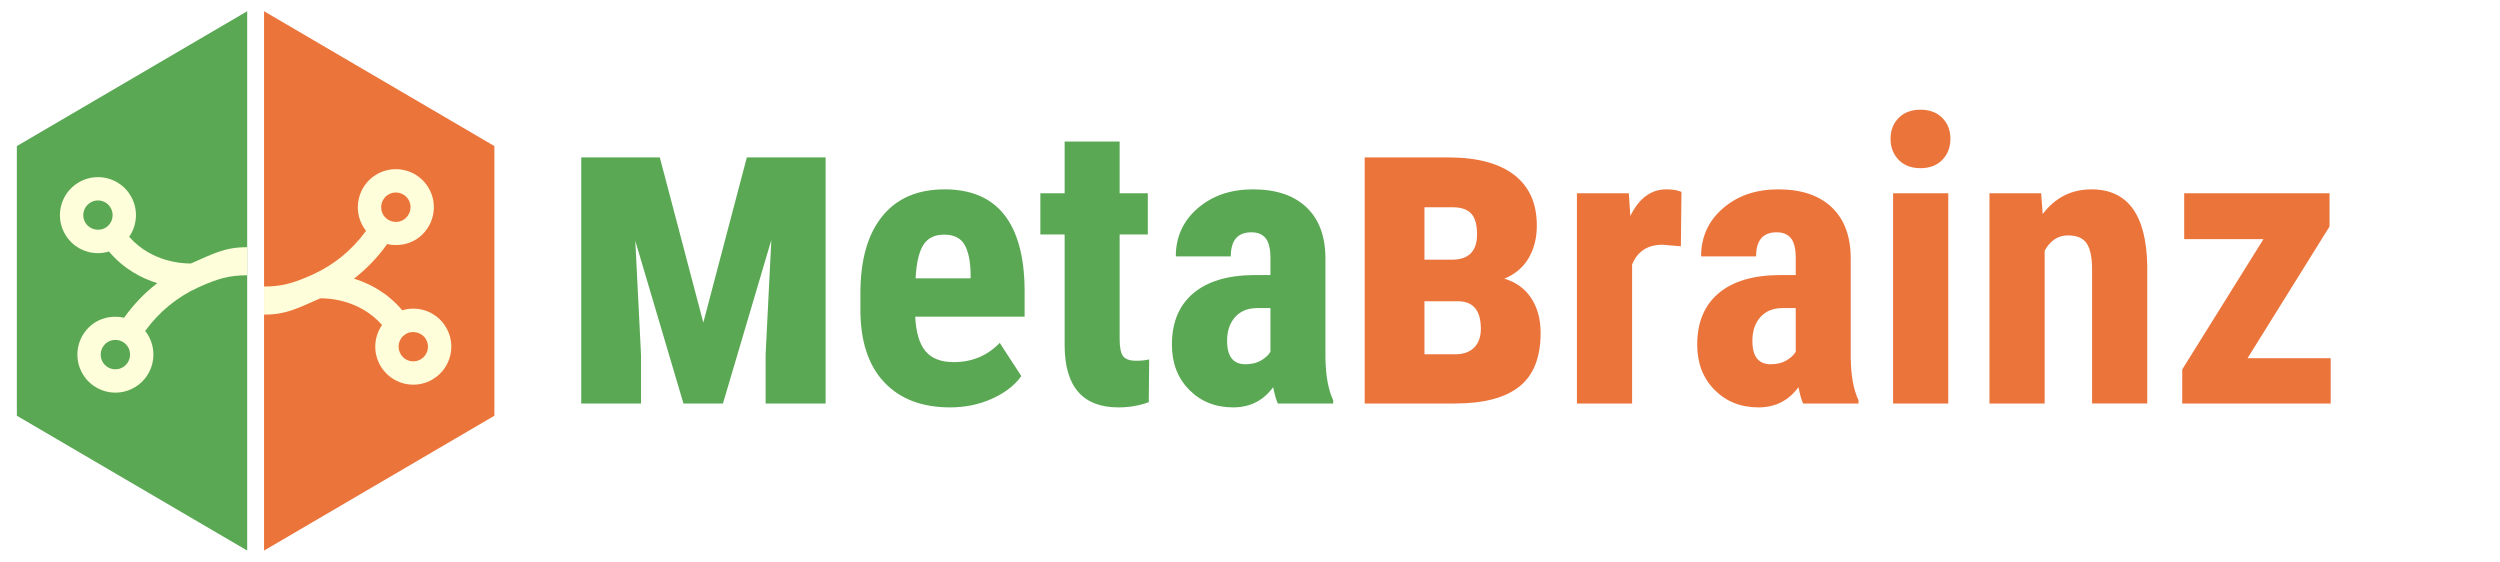
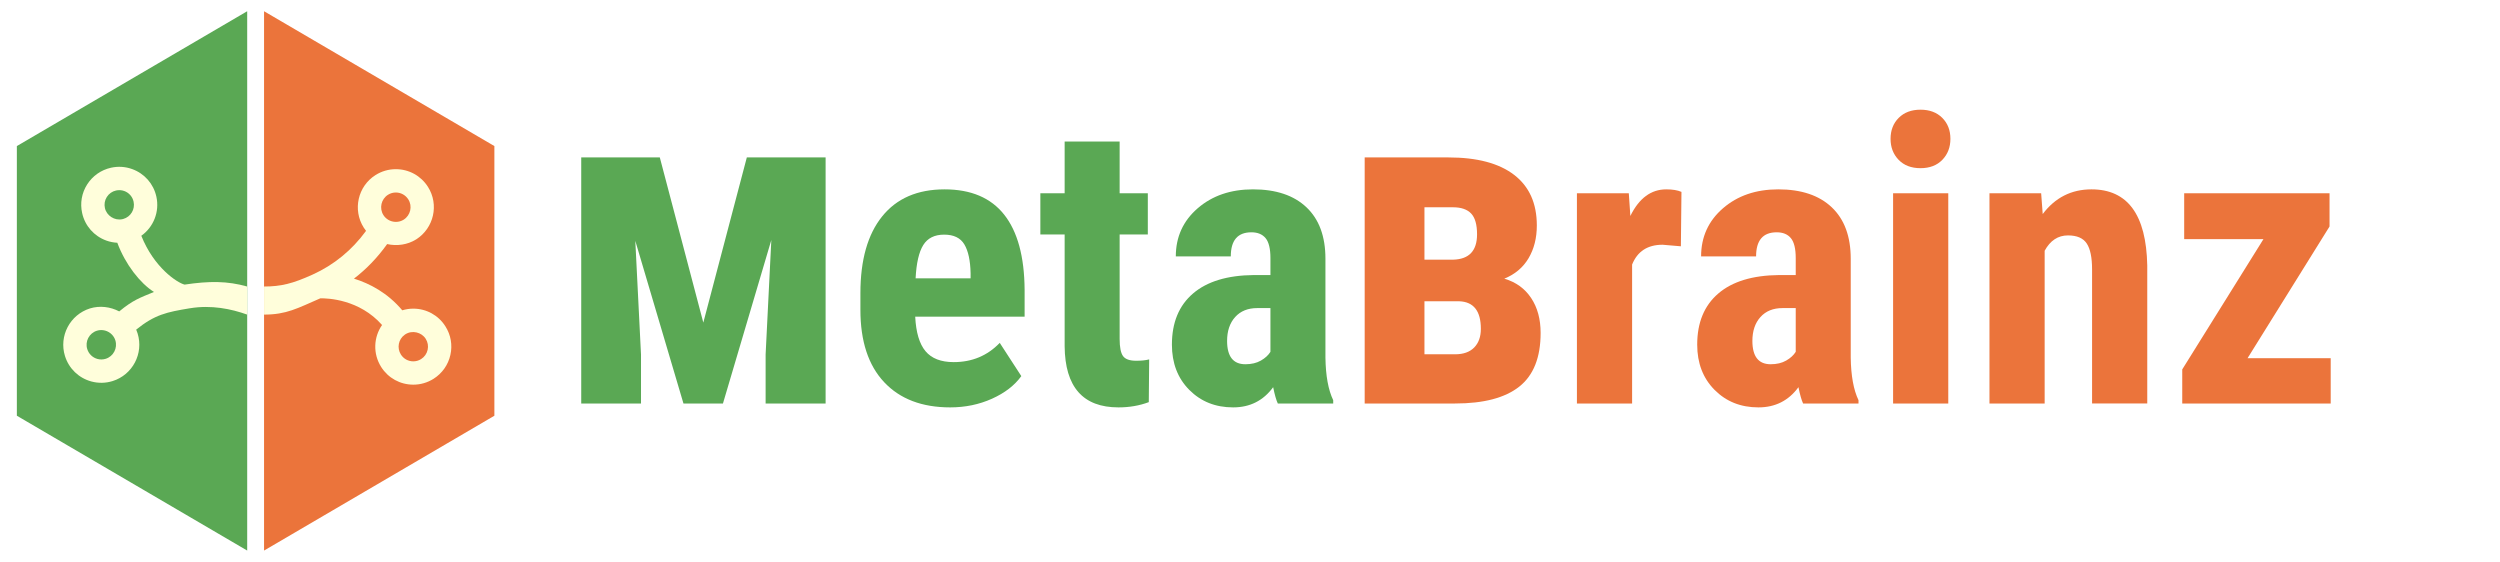
<svg xmlns="http://www.w3.org/2000/svg" version="1.1" id="Layer_1" x="0px" y="0px" width="445px" height="100px" viewBox="0 0 445 100" enable-background="new 0 0 445 100" xml:space="preserve">
  <g>
</g>
  <g>
    <g>
      <path fill="#5AA854" d="M117.445,28.022l7.745,29.401l7.745-29.401h14.023v43.801h-10.678v-8.723l1.016-20.378l-8.61,29.101h-7.03    l-8.572-28.95l1.015,20.228v8.723h-10.64V28.022H117.445z" />
      <path fill="#5AA854" d="M169.134,72.515c-5.027,0-8.947-1.498-11.761-4.496c-2.813-2.997-4.22-7.287-4.22-12.867v-2.975    c0-5.903,1.291-10.458,3.874-13.663c2.582-3.205,6.283-4.808,11.103-4.808c4.704,0,8.244,1.502,10.619,4.507    s3.586,7.454,3.632,13.349v4.8h-19.474c0.139,2.804,0.749,4.854,1.833,6.149c1.084,1.297,2.756,1.945,5.016,1.945    c3.274,0,6.007-1.142,8.198-3.425l3.839,5.915c-1.199,1.66-2.94,3.004-5.223,4.029C174.287,72.002,171.809,72.515,169.134,72.515z     M162.977,49.548h9.789v-0.907c-0.047-2.258-0.415-3.968-1.107-5.131c-0.691-1.163-1.891-1.745-3.597-1.745    c-1.707,0-2.946,0.617-3.719,1.851S163.115,46.826,162.977,49.548z" />
      <path fill="#5AA854" d="M199.296,25.196v9.201h5.016v7.333h-5.016v18.604c0,1.478,0.202,2.494,0.605,3.049    c0.403,0.554,1.182,0.831,2.335,0.831c0.945,0,1.718-0.081,2.317-0.242l-0.069,7.609c-1.66,0.623-3.459,0.934-5.396,0.934    c-6.318,0-9.513-3.624-9.581-10.873V41.73h-4.324v-7.333h4.324v-9.201H199.296z" />
      <path fill="#5AA854" d="M227.452,71.823c-0.276-0.576-0.554-1.545-0.83-2.905c-1.753,2.398-4.128,3.597-7.126,3.597    c-3.136,0-5.736-1.037-7.8-3.112c-2.063-2.076-3.096-4.762-3.096-8.06c0-3.92,1.251-6.952,3.753-9.097    c2.502-2.146,6.105-3.24,10.81-3.286h2.975v-3.01c0-1.683-0.289-2.871-0.865-3.563s-1.418-1.038-2.524-1.038    c-2.444,0-3.667,1.431-3.667,4.289h-9.788c0-3.459,1.297-6.313,3.891-8.561c2.595-2.248,5.875-3.372,9.841-3.372    c4.104,0,7.281,1.066,9.529,3.199c2.249,2.133,3.373,5.183,3.373,9.148V63.66c0.046,3.229,0.507,5.754,1.383,7.575v0.588H227.452z     M221.676,64.836c1.083,0,2.006-0.219,2.767-0.657c0.762-0.438,1.326-0.956,1.695-1.557V54.84h-2.353    c-1.66,0-2.969,0.53-3.926,1.591c-0.957,1.062-1.436,2.479-1.436,4.255C218.424,63.452,219.508,64.836,221.676,64.836z" />
      <path fill="#EB743B" d="M242.913,71.823V28.022h14.889c5.113,0,9.017,1.034,11.711,3.102c2.694,2.068,4.042,5.07,4.042,9.005    c0,2.231-0.488,4.173-1.466,5.827s-2.42,2.871-4.324,3.647c2.055,0.602,3.647,1.748,4.775,3.439    c1.128,1.692,1.691,3.767,1.691,6.223c0,4.361-1.266,7.545-3.797,9.55c-2.532,2.006-6.342,3.008-11.43,3.008H242.913z     M253.553,46.22h5.113c2.832-0.075,4.249-1.579,4.249-4.512c0-1.729-0.352-2.964-1.053-3.703c-0.702-0.739-1.78-1.109-3.233-1.109    h-5.076V46.22z M253.553,53.626v9.438h5.452c1.479,0,2.612-0.402,3.402-1.208c0.789-0.805,1.185-1.912,1.185-3.322    c0-3.171-1.278-4.806-3.835-4.907H253.553z" />
      <path fill="#EB743B" d="M299.197,43.841l-3.251-0.277c-2.676,0-4.485,1.176-5.431,3.528v24.731h-9.823V34.397h9.235l0.276,4.047    c1.545-3.159,3.678-4.738,6.399-4.738c1.106,0,2.006,0.149,2.698,0.449L299.197,43.841z" />
      <path fill="#EB743B" d="M320.954,71.823c-0.276-0.576-0.554-1.545-0.83-2.905c-1.753,2.398-4.128,3.597-7.126,3.597    c-3.136,0-5.736-1.037-7.8-3.112c-2.063-2.076-3.096-4.762-3.096-8.06c0-3.92,1.251-6.952,3.753-9.097    c2.502-2.146,6.105-3.24,10.81-3.286h2.975v-3.01c0-1.683-0.289-2.871-0.865-3.563s-1.418-1.038-2.524-1.038    c-2.444,0-3.667,1.431-3.667,4.289h-9.788c0-3.459,1.297-6.313,3.891-8.561c2.595-2.248,5.875-3.372,9.841-3.372    c4.104,0,7.281,1.066,9.529,3.199c2.249,2.133,3.373,5.183,3.373,9.148V63.66c0.046,3.229,0.507,5.754,1.383,7.575v0.588H320.954z     M315.178,64.836c1.083,0,2.006-0.219,2.767-0.657c0.762-0.438,1.326-0.956,1.695-1.557V54.84h-2.353    c-1.66,0-2.969,0.53-3.926,1.591c-0.957,1.062-1.436,2.479-1.436,4.255C311.926,63.452,313.01,64.836,315.178,64.836z" />
      <path fill="#EB743B" d="M336.52,24.713c0-1.522,0.484-2.768,1.453-3.736s2.26-1.452,3.874-1.452c1.613,0,2.905,0.483,3.874,1.452    s1.452,2.214,1.452,3.736c0,1.499-0.479,2.744-1.435,3.735c-0.958,0.991-2.255,1.487-3.892,1.487    c-1.638,0-2.935-0.496-3.892-1.487S336.52,26.212,336.52,24.713z M346.793,71.823h-9.823V34.397h9.823V71.823z" />
      <path fill="#EB743B" d="M363.326,34.397l0.276,3.701c2.214-2.929,5.107-4.393,8.683-4.393c6.434,0,9.742,4.508,9.927,13.524    v24.593h-9.823V47.956c0-2.121-0.317-3.66-0.951-4.617c-0.635-0.957-1.747-1.436-3.338-1.436c-1.776,0-3.16,0.911-4.151,2.732    v27.188h-9.823V34.397H363.326z" />
      <path fill="#EB743B" d="M400.061,63.764h14.804v8.06h-26.426v-6.07l14.458-23.192h-14.112v-8.163h25.873v5.915L400.061,63.764z" />
    </g>
    <g>
      <polygon fill="#EB743B" points="47,2 47,98 88,74 88,26   " />
      <polygon fill="#5AA854" points="44,2 3,26 3,74 44,98   " />
      <path fill="#FFFEDB" d="M79.281,58.087c-1.239-1.97-3.38-3.148-5.718-3.148c-0.666,0-1.324,0.103-1.956,0.295    c-2.632-3.125-5.819-4.775-8.603-5.636c2.235-1.714,4.208-3.771,5.909-6.153c1.74,0.394,3.63,0.127,5.162-0.832    c3.158-2.006,4.103-6.197,2.104-9.348c-1.249-1.975-3.39-3.152-5.724-3.152c-1.283,0-2.533,0.363-3.616,1.05    c-3.146,1.991-4.093,6.181-2.105,9.336c0.13,0.207,0.271,0.404,0.422,0.596c-2.514,3.442-5.708,6.056-9.519,7.785l-0.014,0.004    C52.093,50.487,50,51,47,51v5c4,0,5.931-1.125,10.016-2.898c1.366-0.023,6.962,0.185,10.991,4.747    c-1.507,2.164-1.655,5.108-0.16,7.471c1.241,1.97,3.382,3.15,5.721,3.15c1.278,0,2.524-0.36,3.607-1.044    c1.538-0.975,2.599-2.482,2.995-4.252C80.566,61.413,80.248,59.606,79.281,58.087z M69.061,34.67    c0.423-0.266,0.901-0.405,1.396-0.405c0.903,0,1.731,0.456,2.219,1.224c0.771,1.214,0.403,2.836-0.818,3.61    c-0.41,0.261-0.896,0.398-1.387,0.398c-0.493,0-0.974-0.134-1.39-0.391c-0.343-0.213-0.625-0.489-0.832-0.817    C67.478,37.064,67.842,35.443,69.061,34.67z M76.119,62.27c-0.154,0.687-0.564,1.27-1.161,1.645    c-0.413,0.264-0.896,0.406-1.391,0.406c-0.906,0-1.731-0.457-2.21-1.218c-0.745-1.18-0.441-2.727,0.691-3.528l0.117-0.078    c1.208-0.766,2.866-0.367,3.608,0.808C76.151,60.896,76.271,61.591,76.119,62.27z" />
-       <path fill="#FFFEDB" d="M11.719,41.913c1.239,1.97,3.38,3.148,5.718,3.148c0.666,0,1.324-0.103,1.956-0.295    c2.632,3.125,5.819,4.775,8.603,5.636c-2.235,1.714-4.208,3.771-5.909,6.153c-1.74-0.394-3.63-0.127-5.162,0.832    c-3.158,2.006-4.103,6.197-2.104,9.348c1.249,1.975,3.39,3.152,5.724,3.152c1.283,0,2.533-0.363,3.616-1.05    c3.146-1.991,4.093-6.181,2.105-9.336c-0.13-0.207-0.271-0.404-0.422-0.596c2.514-3.442,5.708-6.056,9.519-7.785l0.014-0.004    C38.907,49.513,41,49,44,49v-5c-4,0-5.931,1.125-10.016,2.898c-1.366,0.023-6.962-0.185-10.991-4.747    c1.507-2.164,1.655-5.108,0.16-7.471c-1.241-1.97-3.382-3.15-5.721-3.15c-1.278,0-2.524,0.36-3.607,1.044    c-1.538,0.975-2.599,2.482-2.995,4.252C10.434,38.587,10.752,40.394,11.719,41.913z M21.939,65.33    c-0.423,0.266-0.901,0.405-1.396,0.405c-0.903,0-1.731-0.456-2.219-1.224c-0.771-1.214-0.403-2.836,0.818-3.61    c0.41-0.261,0.896-0.398,1.387-0.398c0.493,0,0.974,0.134,1.39,0.391c0.343,0.213,0.625,0.489,0.832,0.817    C23.522,62.936,23.158,64.557,21.939,65.33z M14.881,37.73c0.154-0.687,0.564-1.27,1.161-1.645    c0.413-0.264,0.896-0.406,1.391-0.406c0.906,0,1.731,0.457,2.21,1.218c0.745,1.18,0.441,2.727-0.691,3.528l-0.117,0.078    c-1.208,0.766-2.866,0.367-3.608-0.808C14.849,39.104,14.729,38.409,14.881,37.73z" />
+       <path fill="#FFFEDB" d="M14.624,37.93c0.5,2.273,2.116,4.105,4.316,4.896c0.627,0.225,1.281,0.352,1.94,0.384    c1.42,3.831,4.06,7.207,6.525,8.759c-2.545,1.053-3.707,1.422-6.183,3.461c-1.579-0.831-3.474-1.063-5.201-0.533    c-3.57,1.12-5.567,4.924-4.453,8.484c0.695,2.23,2.458,3.922,4.712,4.526c1.239,0.333,2.541,0.306,3.765-0.077    c3.556-1.109,5.554-4.91,4.451-8.473c-0.072-0.233-0.157-0.461-0.253-0.685c3.319-2.674,5.408-3.114,9.537-3.798h0.014    C37.623,54.239,41.177,54.985,44,56v-5c-3.563-1-6.739-0.996-11.144-0.341c-1.326-0.331-5.453-3.037-7.702-8.693    c2.149-1.526,3.285-4.247,2.677-6.976c-0.503-2.274-2.118-4.109-4.319-4.899c-1.203-0.433-2.497-0.515-3.748-0.237    c-1.776,0.396-3.285,1.457-4.256,2.988C14.539,34.365,14.229,36.173,14.624,37.93z M18.811,63.867    c-0.478,0.146-0.976,0.158-1.454,0.029c-0.872-0.233-1.554-0.889-1.826-1.756c-0.431-1.372,0.345-2.844,1.726-3.275    c0.463-0.146,0.968-0.153,1.442-0.026c0.477,0.128,0.905,0.382,1.241,0.737c0.275,0.295,0.477,0.635,0.592,1.005    C20.959,61.964,20.188,63.436,18.811,63.867z M19.015,35.063c0.377-0.594,0.96-1.004,1.648-1.155    c0.478-0.108,0.981-0.079,1.446,0.088c0.853,0.307,1.475,1.016,1.668,1.894c0.303,1.362-0.507,2.715-1.844,3.087l-0.137,0.034    c-1.396,0.312-2.822-0.624-3.123-1.98C18.52,36.345,18.642,35.65,19.015,35.063z" />
    </g>
  </g>
</svg>
